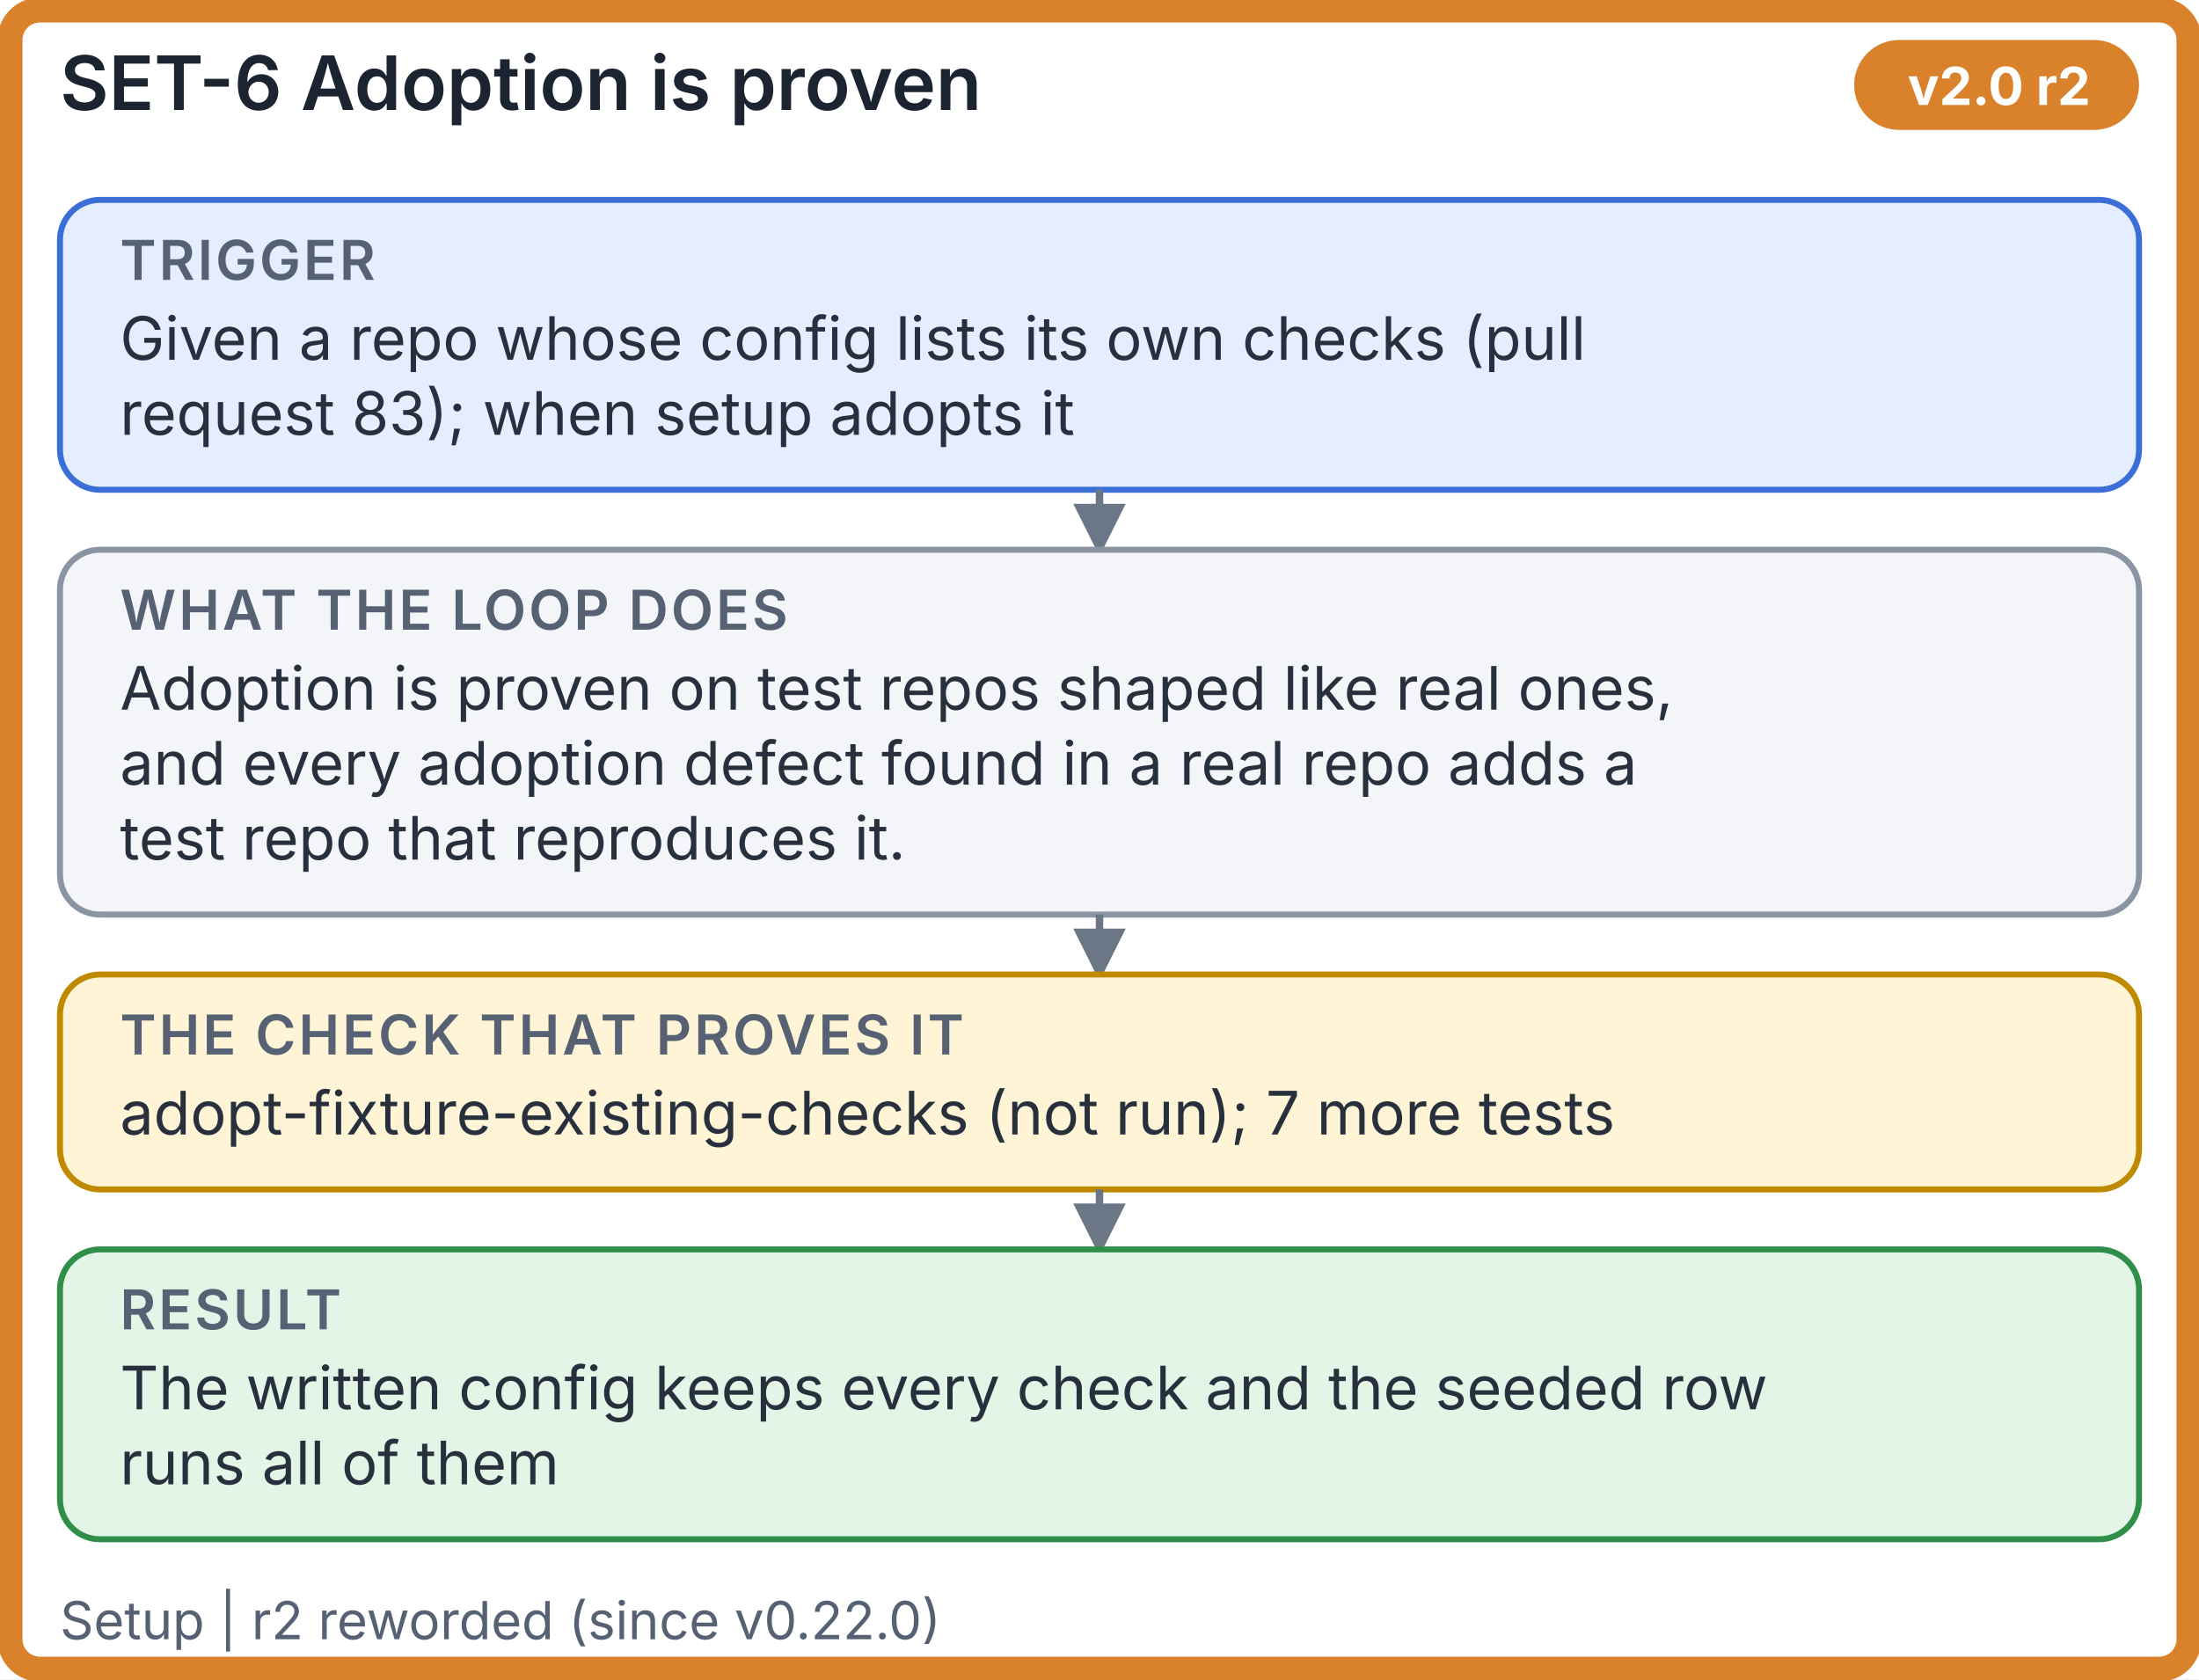
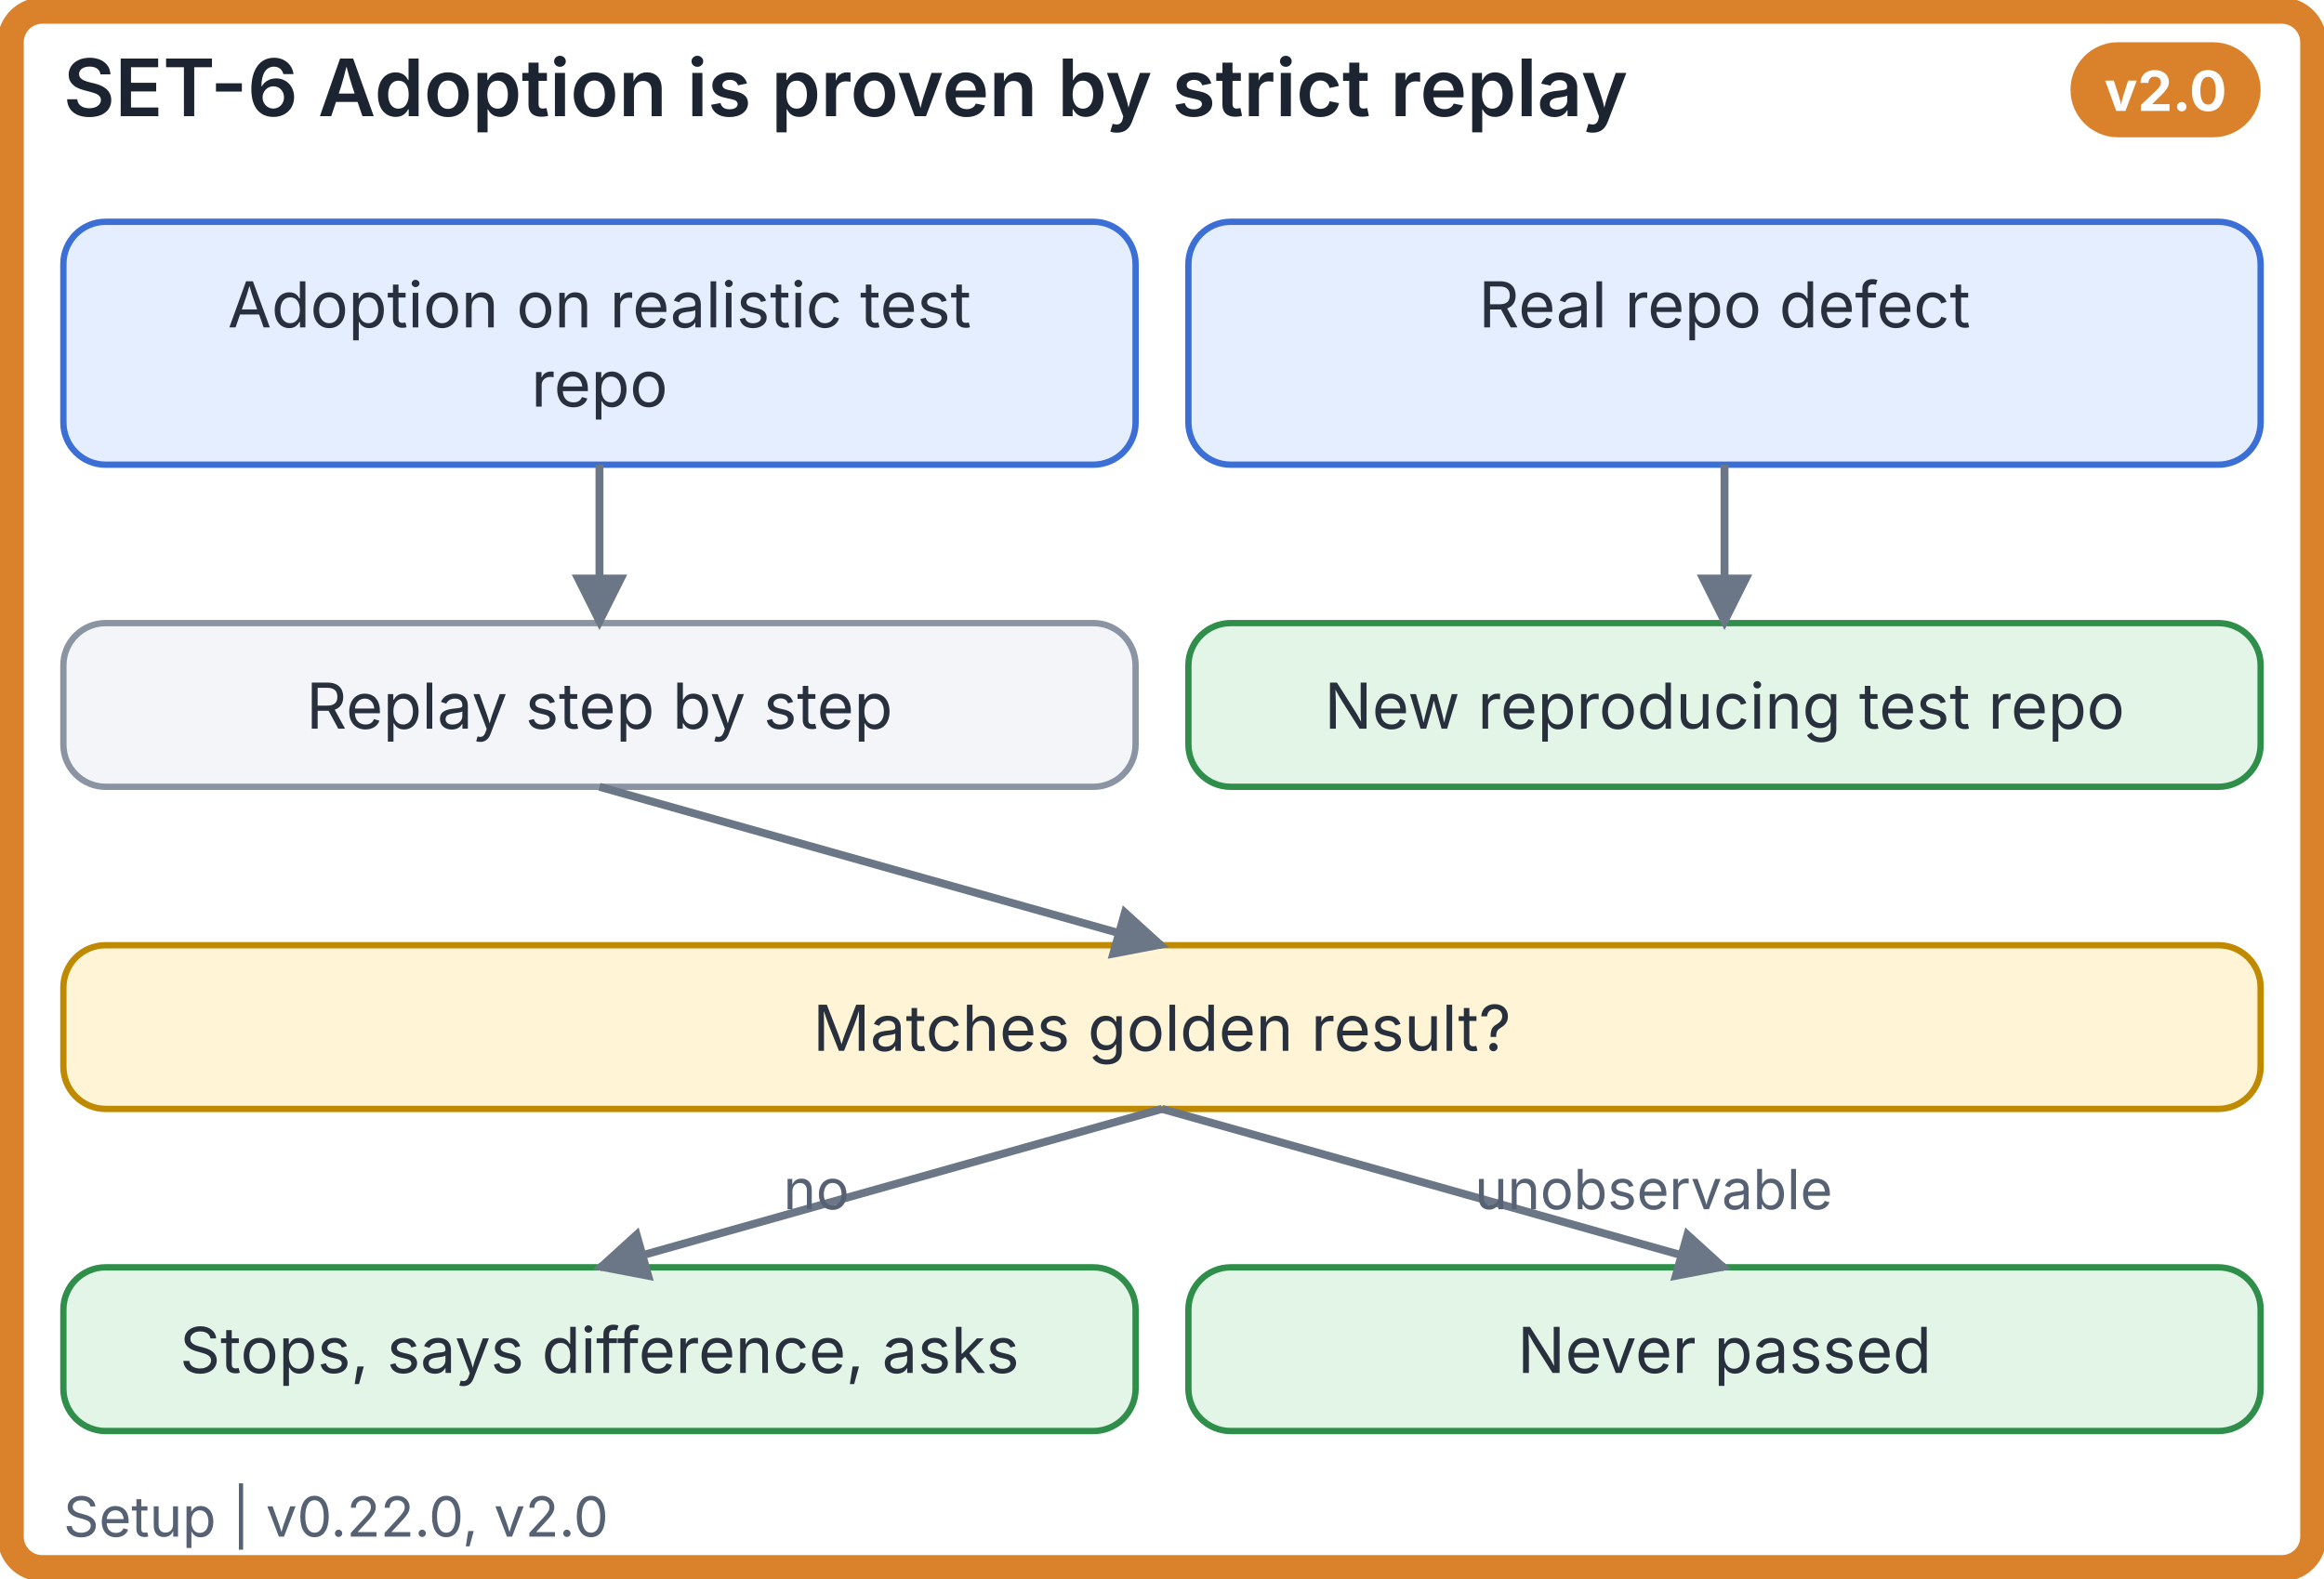
- <svg xmlns="http://www.w3.org/2000/svg" viewBox="0 0 440 336" width="440" role="img" aria-label="Flow of SET-6 Adoption is proven: trigger, what the loop does, the check that proves it, the result">
+ <svg xmlns="http://www.w3.org/2000/svg" viewBox="0 0 440 299" width="440" role="img" aria-label="Flow of SET-6 Adoption is proven by strict replay">
  <style>
.f-t{font:600 15px system-ui,-apple-system,Segoe UI,sans-serif;fill:#1b2430}
.f-h{font:600 11px system-ui,-apple-system,Segoe UI,sans-serif;fill:#566173;letter-spacing:.05em}
.f-s{font:400 12px system-ui,-apple-system,Segoe UI,sans-serif;fill:#27303c}
.f-x{font:400 10.5px system-ui,-apple-system,Segoe UI,sans-serif;fill:#566173}
.f-you{fill:#e4eeff;stroke:#3b6fd6}
.f-step{fill:#f3f5f8;stroke:#8a94a3}
.f-gate{fill:#fff4d6;stroke:#c08a00}
.f-ok{fill:#e2f5e6;stroke:#2f8f4a}
.f-find{fill:#fde9e7;stroke:#c5483f}
.f-bg{fill:#ffffff}
.f-a{stroke:#6b7686;stroke-width:1.5;fill:none}
.f-ah{fill:#6b7686}
@media (prefers-color-scheme: dark){
.f-t{fill:#eef2f6}.f-h,.f-x{fill:#a3afbf}.f-s{fill:#e1e7ee}
.f-step{fill:#222b36;stroke:#5c6b7d}.f-you{fill:#162a4f;stroke:#6d9bf0}
.f-gate{fill:#3a2e0d;stroke:#d9a521}.f-find{fill:#3d1c1a;stroke:#e0736a}
.f-ok{fill:#153420;stroke:#4fb56c}.f-bg{fill:#12171d}.f-a{stroke:#9aa7b8}.f-ah{fill:#9aa7b8}
}

.k-shipped{stroke:#8a94a3;stroke-width:1.5}.k-v20{stroke:#d9822b;stroke-width:5}.k-v21{stroke:#8a5cd6;stroke-width:5;stroke-dasharray:10 6}
.p-shipped{fill:#2f8f4a}.p-v20{fill:#d9822b}.p-v21{fill:#8a5cd6}
.f-pill{font:700 10.5px system-ui,-apple-system,Segoe UI,sans-serif;fill:#ffffff}
@media (prefers-color-scheme: dark){.k-shipped{stroke:#5c6b7d}.k-v20{stroke:#f0a050}.k-v21{stroke:#b08cf0}.p-shipped{fill:#3d9c58}.p-v20{fill:#c46f1c}.p-v21{fill:#7a4cc6}}
</style>
  <defs>
    <marker id="ah" viewBox="0 0 8 8" refX="7" refY="4" markerWidth="7" markerHeight="7" orient="auto-start-reverse">
      <path d="M0 0 L8 4 L0 8 z" class="f-ah" />
    </marker>
  </defs>
-   <rect width="440" height="336" class="f-bg" />
-   <text x="12" y="22" class="f-t">SET-6 Adoption is proven</text>
-   <rect x="12" y="40" width="416" height="58" rx="8" class="f-you" stroke-width="1.2" />
-   <text x="24" y="56" class="f-h">TRIGGER</text>
-   <text x="24" y="72" class="f-s">Given a repo whose config lists its own checks (pull</text>
-   <text x="24" y="87" class="f-s">request 83); when setup adopts it</text>
-   <path d="M220 98 L220 110" class="f-a" marker-end="url(#ah)" />
-   <rect x="12" y="110" width="416" height="73" rx="8" class="f-step" stroke-width="1.2" />
-   <text x="24" y="126" class="f-h">WHAT THE LOOP DOES</text>
-   <text x="24" y="142" class="f-s">Adoption is proven on test repos shaped like real ones,</text>
-   <text x="24" y="157" class="f-s">and every adoption defect found in a real repo adds a</text>
-   <text x="24" y="172" class="f-s">test repo that reproduces it.</text>
-   <path d="M220 183 L220 195" class="f-a" marker-end="url(#ah)" />
-   <rect x="12" y="195" width="416" height="43" rx="8" class="f-gate" stroke-width="1.2" />
-   <text x="24" y="211" class="f-h">THE CHECK THAT PROVES IT</text>
-   <text x="24" y="227" class="f-s">adopt-fixture-existing-checks (not run); 7 more tests</text>
-   <path d="M220 238 L220 250" class="f-a" marker-end="url(#ah)" />
-   <rect x="12" y="250" width="416" height="58" rx="8" class="f-ok" stroke-width="1.2" />
-   <text x="24" y="266" class="f-h">RESULT</text>
-   <text x="24" y="282" class="f-s">The written config keeps every check and the seeded row</text>
-   <text x="24" y="297" class="f-s">runs all of them</text>
-   <text x="12" y="328" class="f-x">Setup | r2 reworded (since v0.22.0)</text>
-   <rect x="2" y="2" width="436" height="332" rx="6" fill="none" class="k-v20" />
-   <rect x="371" y="8" width="57" height="18" rx="9" class="p-v20" />
-   <text x="400" y="21" text-anchor="middle" class="f-pill">v2.0 r2</text>
+   <rect width="440" height="299" class="f-bg" />
+   <text x="12" y="22" class="f-t">SET-6 Adoption is proven by strict replay</text>
+   <rect x="12.0" y="42" width="203.0" height="46" rx="8" class="f-you" stroke-width="1.2" />
+   <text x="113.5" y="62" text-anchor="middle" class="f-s">Adoption on realistic test</text>
+   <text x="113.5" y="77" text-anchor="middle" class="f-s">repo</text>
+   <rect x="225.0" y="42" width="203.0" height="46" rx="8" class="f-you" stroke-width="1.2" />
+   <text x="326.5" y="62" text-anchor="middle" class="f-s">Real repo defect</text>
+   <rect x="12.0" y="118" width="203.0" height="31" rx="8" class="f-step" stroke-width="1.2" />
+   <text x="113.5" y="138" text-anchor="middle" class="f-s">Replay step by step</text>
+   <rect x="225.0" y="118" width="203.0" height="31" rx="8" class="f-ok" stroke-width="1.2" />
+   <text x="326.5" y="138" text-anchor="middle" class="f-s">New reproducing test repo</text>
+   <rect x="12.0" y="179" width="416.0" height="31" rx="8" class="f-gate" stroke-width="1.2" />
+   <text x="220.0" y="199" text-anchor="middle" class="f-s">Matches golden result?</text>
+   <rect x="12.0" y="240" width="203.0" height="31" rx="8" class="f-ok" stroke-width="1.2" />
+   <text x="113.5" y="260" text-anchor="middle" class="f-s">Stops, says difference, asks</text>
+   <rect x="225.0" y="240" width="203.0" height="31" rx="8" class="f-ok" stroke-width="1.2" />
+   <text x="326.5" y="260" text-anchor="middle" class="f-s">Never passed</text>
+   <path d="M113.5 88.0 L113.5 118.0" class="f-a" marker-end="url(#ah)" />
+   <path d="M113.5 149.0 L220.0 179.0" class="f-a" marker-end="url(#ah)" />
+   <path d="M220.0 210.0 L113.5 240.0" class="f-a" marker-end="url(#ah)" />
+   <text x="160.8" y="229.0" text-anchor="end" class="f-x">no</text>
+   <path d="M220.0 210.0 L326.5 240.0" class="f-a" marker-end="url(#ah)" />
+   <text x="279.2" y="229.0" text-anchor="start" class="f-x">unobservable</text>
+   <path d="M326.5 88.0 L326.5 118.0" class="f-a" marker-end="url(#ah)" />
+   <text x="12" y="291" class="f-x">Setup | v0.22.0, v2.0</text>
+   <rect x="2" y="2" width="436" height="295" rx="6" fill="none" class="k-v20" />
+   <rect x="392" y="8" width="36" height="18" rx="9" class="p-v20" />
+   <text x="410" y="21" text-anchor="middle" class="f-pill">v2.0</text>
</svg>
